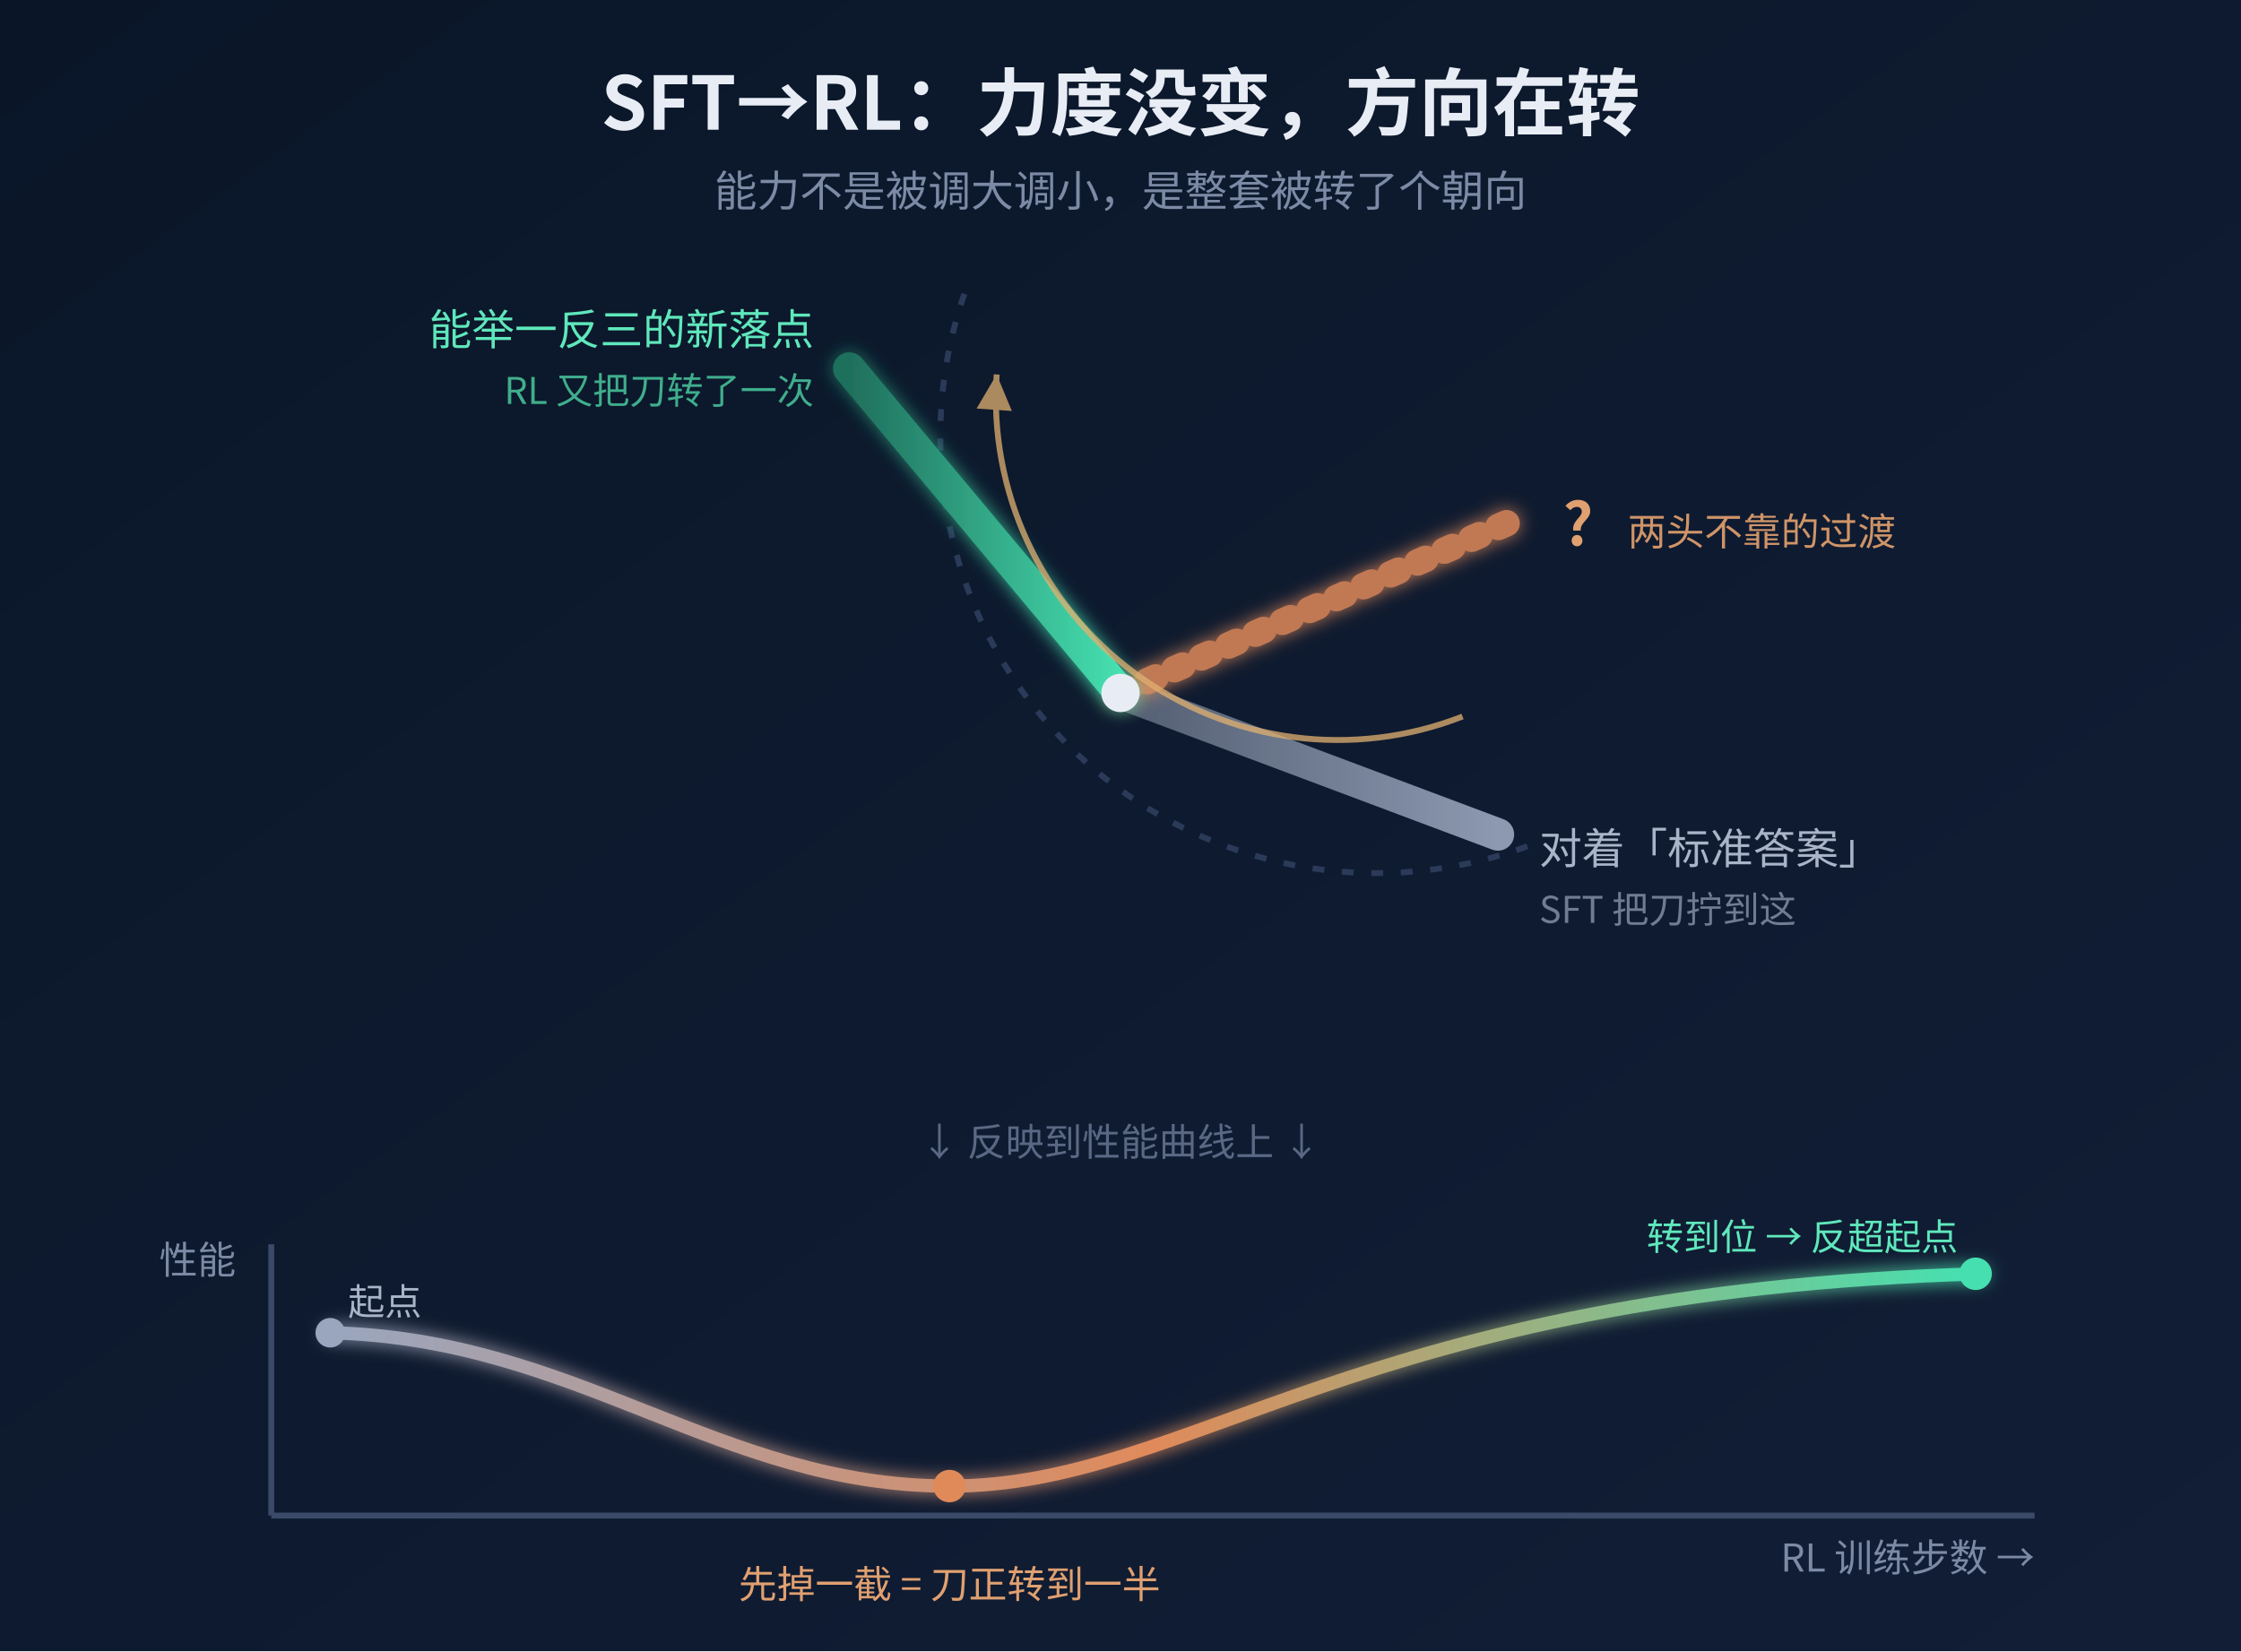
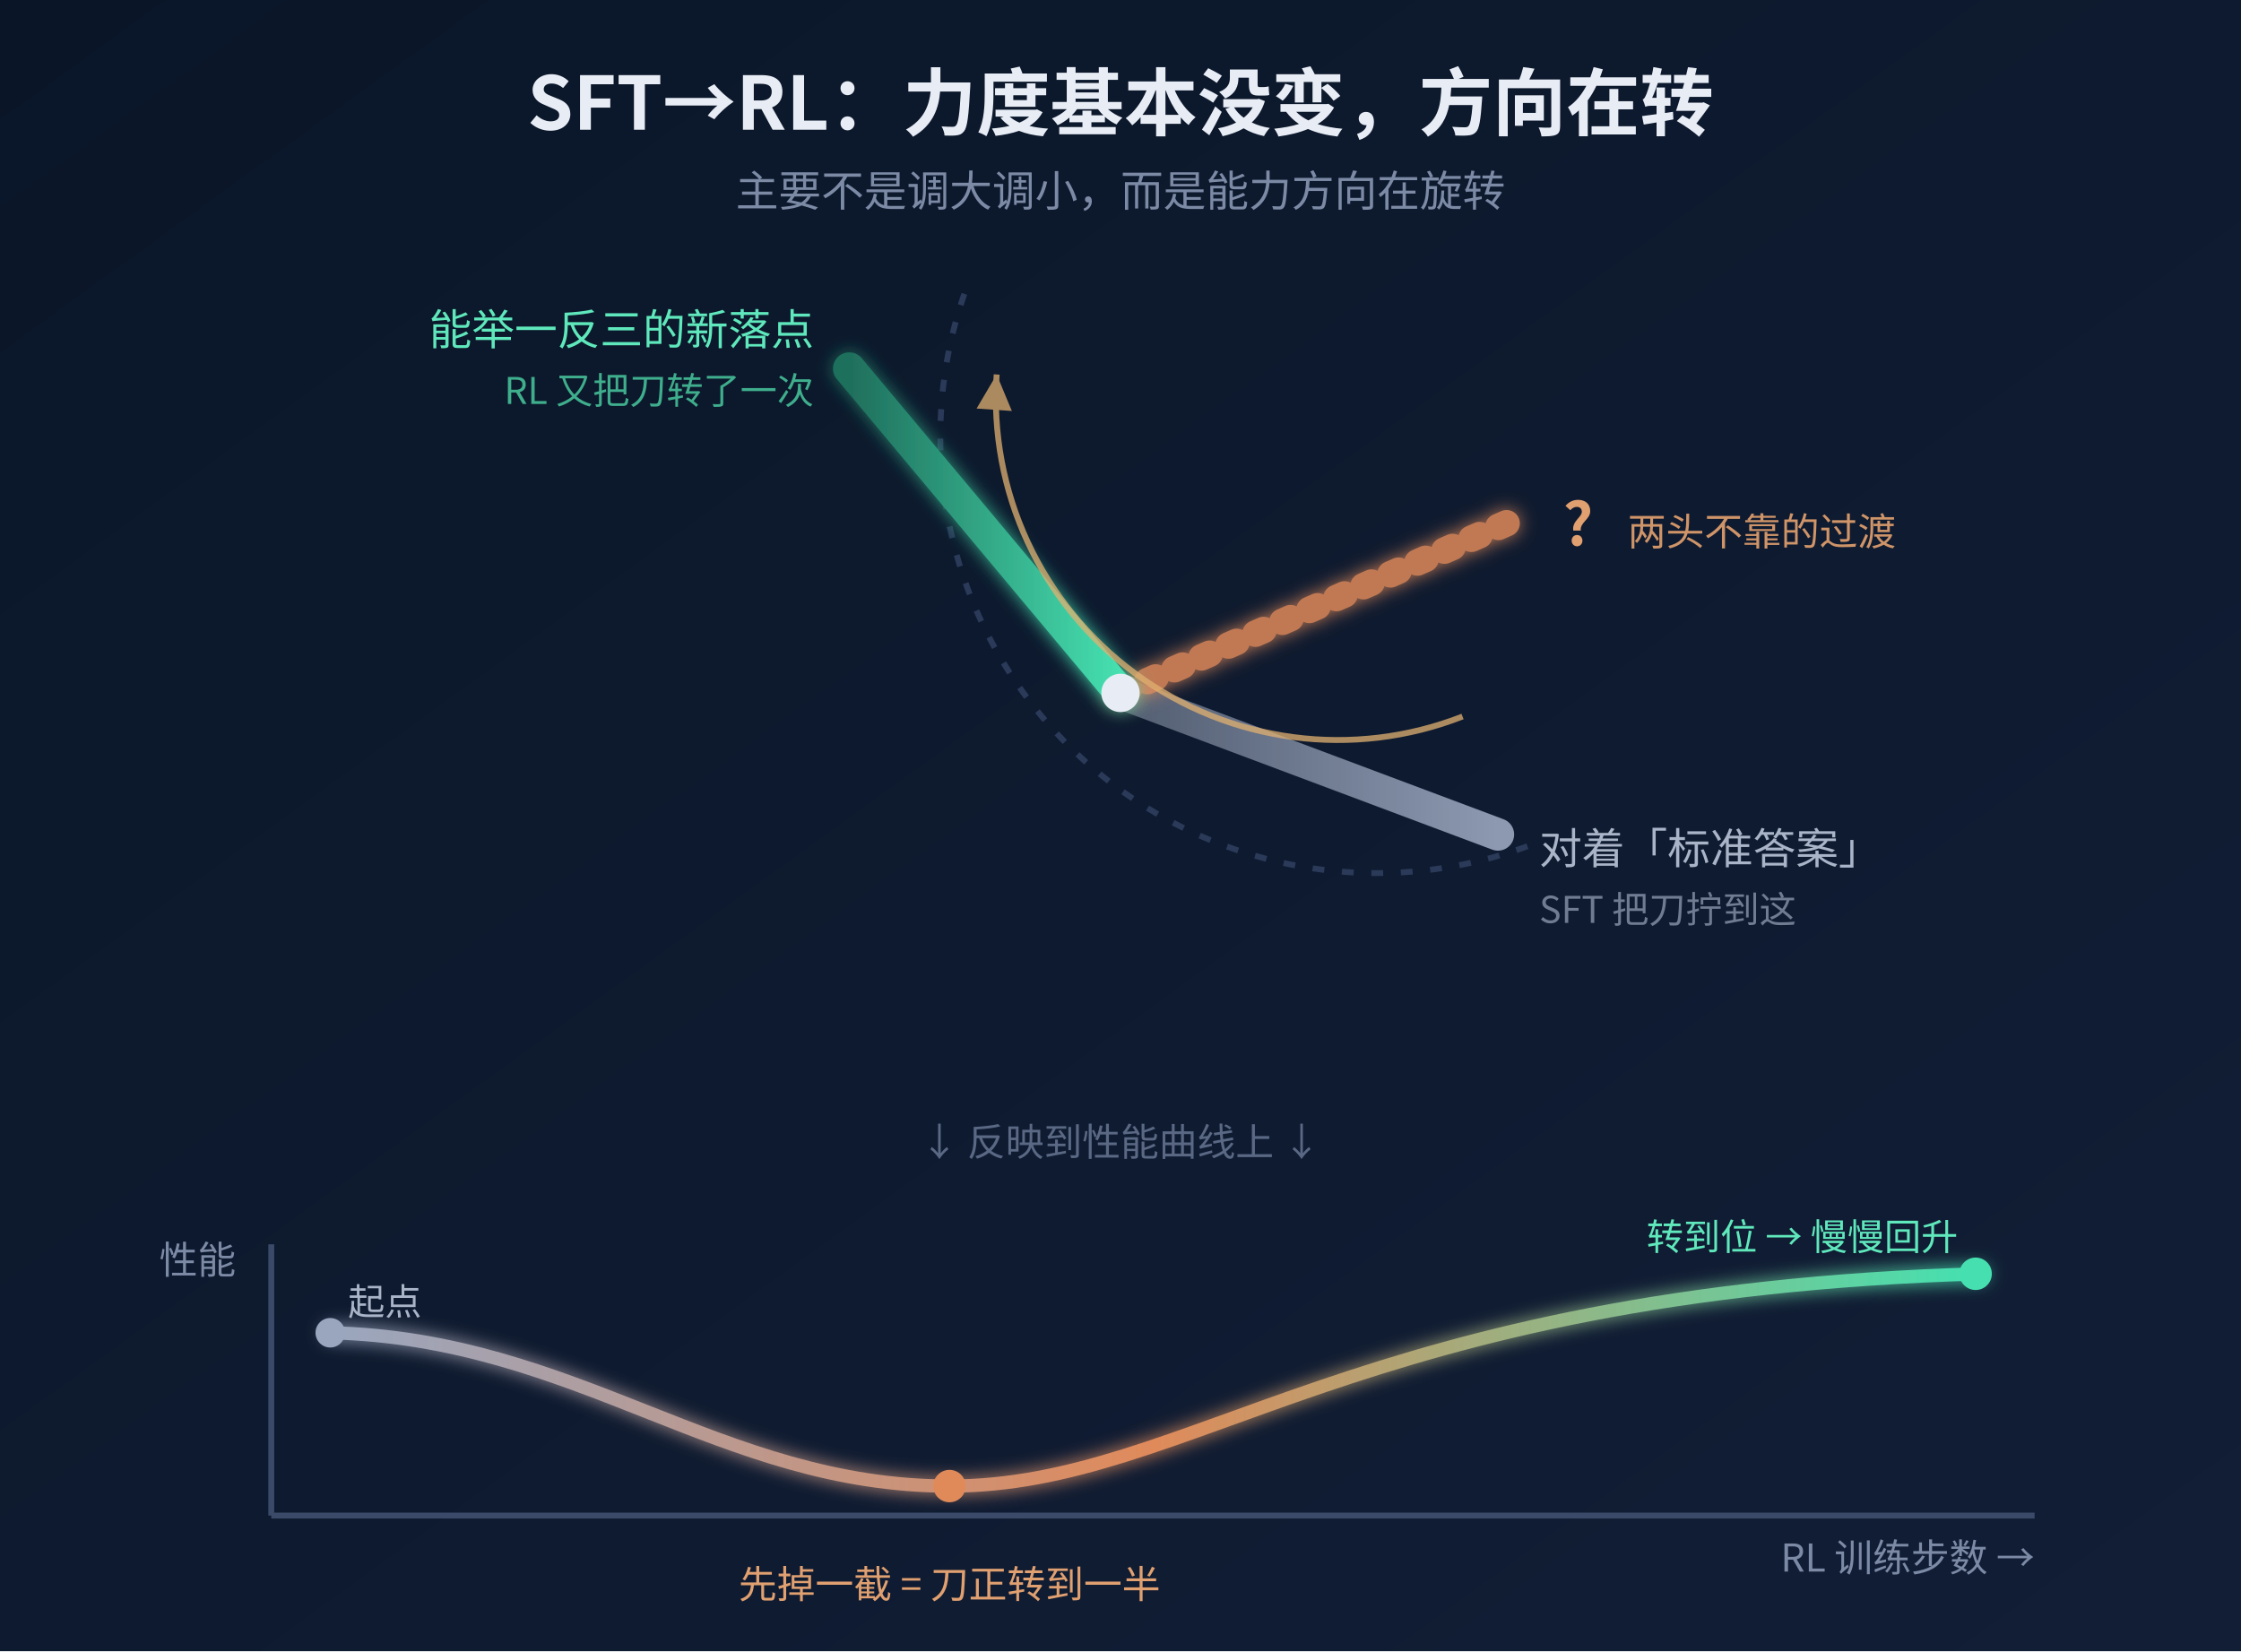
<svg xmlns="http://www.w3.org/2000/svg" viewBox="0 0 760 560" font-family="'Noto Sans CJK SC', 'PingFang SC', 'Microsoft YaHei', sans-serif">
  <defs>
    <linearGradient id="bg" x1="0%" y1="0%" x2="100%" y2="100%">
      <stop offset="0%" style="stop-color:#0a1628" />
      <stop offset="100%" style="stop-color:#121e36" />
    </linearGradient>
    <linearGradient id="oldBlade" x1="0%" y1="0%" x2="100%" y2="0%">
      <stop offset="0%" style="stop-color:#5a6478" />
      <stop offset="100%" style="stop-color:#9aa6be" />
    </linearGradient>
    <linearGradient id="newBlade" x1="0%" y1="0%" x2="100%" y2="0%">
      <stop offset="0%" style="stop-color:#1f6f5c" />
      <stop offset="100%" style="stop-color:#46e0b0" />
    </linearGradient>
    <linearGradient id="curve" x1="0%" y1="0%" x2="100%" y2="0%">
      <stop offset="0%" style="stop-color:#9aa6be" />
      <stop offset="50%" style="stop-color:#e08a5a" />
      <stop offset="100%" style="stop-color:#46e0b0" />
    </linearGradient>
    <filter id="glow" x="-50%" y="-50%" width="200%" height="200%">
      <feGaussianBlur stdDeviation="3" result="b" />
      <feMerge>
        <feMergeNode in="b" />
        <feMergeNode in="SourceGraphic" />
      </feMerge>
    </filter>
    <marker id="ar" markerWidth="9" markerHeight="9" refX="6" refY="3" orient="auto">
      <path d="M0,0 L6,3 L0,6 Z" fill="#e0b070" />
    </marker>
  </defs>
  <rect width="760" height="560" fill="url(#bg)" />
-   <text x="380" y="44" text-anchor="middle" fill="#e8edf5" font-size="25" font-weight="bold">SFT→RL：力度没变，方向在转</text>
-   <text x="380" y="70" text-anchor="middle" fill="#7c8aa5" font-size="14.5">能力不是被调大调小，是整套被转了个朝向</text>
+   <text x="380" y="44" text-anchor="middle" fill="#e8edf5" font-size="25" font-weight="bold">SFT→RL：力度基本没变，方向在转</text>
+   <text x="380" y="70" text-anchor="middle" fill="#7c8aa5" font-size="14.5">主要不是调大调小，而是能力方向在旋转</text>
  <g transform="translate(380,235)">
    <path d="M 138,52 A 148,148 0 0,1 -52,-138" fill="none" stroke="#2a3a58" stroke-width="2" stroke-dasharray="4 6" />
    <line x1="0" y1="0" x2="128" y2="48" stroke="url(#oldBlade)" stroke-width="11" stroke-linecap="round" opacity="0.9" />
    <text x="142" y="58" fill="#aab4c8" font-size="14.5">对着「标准答案」</text>
    <text x="142" y="78" fill="#6f7c92" font-size="12.5">SFT 把刀拧到这</text>
    <line x1="0" y1="0" x2="132" y2="-58" stroke="#e08a5a" stroke-width="9" stroke-linecap="round" stroke-dasharray="3 7" opacity="0.85" filter="url(#glow)" />
    <text x="150" y="-50" fill="#e0a070" font-size="20" font-weight="bold">?</text>
    <text x="172" y="-50" fill="#cf9468" font-size="13">两头不靠的过渡</text>
    <line x1="0" y1="0" x2="-92" y2="-110" stroke="url(#newBlade)" stroke-width="11" stroke-linecap="round" filter="url(#glow)" />
    <text x="-104" y="-118" fill="#5fe8bc" font-size="14.5" text-anchor="end">能举一反三的新落点</text>
    <text x="-104" y="-98" fill="#3fae8c" font-size="12.5" text-anchor="end">RL 又把刀转了一次</text>
    <path d="M 116,8 A 116,116 0 0,1 -42,-108" fill="none" stroke="#e0b070" stroke-width="2" marker-end="url(#ar)" opacity="0.75" />
    <circle cx="0" cy="0" r="6.5" fill="#e8edf5" />
  </g>
  <text x="380" y="392" text-anchor="middle" fill="#5a6884" font-size="13">↓ 反映到性能曲线上 ↓</text>
  <g transform="translate(0,408)">
    <line x1="92" y1="14" x2="92" y2="106" stroke="#3a4a68" stroke-width="2" />
    <line x1="92" y1="106" x2="690" y2="106" stroke="#3a4a68" stroke-width="2" />
    <text x="80" y="24" fill="#7c8aa5" font-size="13" text-anchor="end">性能</text>
    <text x="690" y="125" fill="#7c8aa5" font-size="13" text-anchor="end">RL 训练步数 →</text>
    <path d="M 112,44 C 196,46 244,96 322,96 C 404,96 460,30 672,24" fill="none" stroke="url(#curve)" stroke-width="4.5" stroke-linecap="round" filter="url(#glow)" />
    <circle cx="112" cy="44" r="5" fill="#9aa6be" />
    <text x="118" y="38" fill="#aab4c8" font-size="12.5">起点</text>
    <circle cx="322" cy="96" r="5.5" fill="#e08a5a" />
    <text x="322" y="134" fill="#e0a070" font-size="13" text-anchor="middle">先掉一截 = 刀正转到一半</text>
    <circle cx="670" cy="24" r="5.5" fill="#46e0b0" />
-     <text x="664" y="16" fill="#5fe8bc" font-size="12.5" text-anchor="end">转到位 → 反超起点</text>
+     <text x="664" y="16" fill="#5fe8bc" font-size="12.5" text-anchor="end">转到位 → 慢慢回升</text>
  </g>
</svg>
